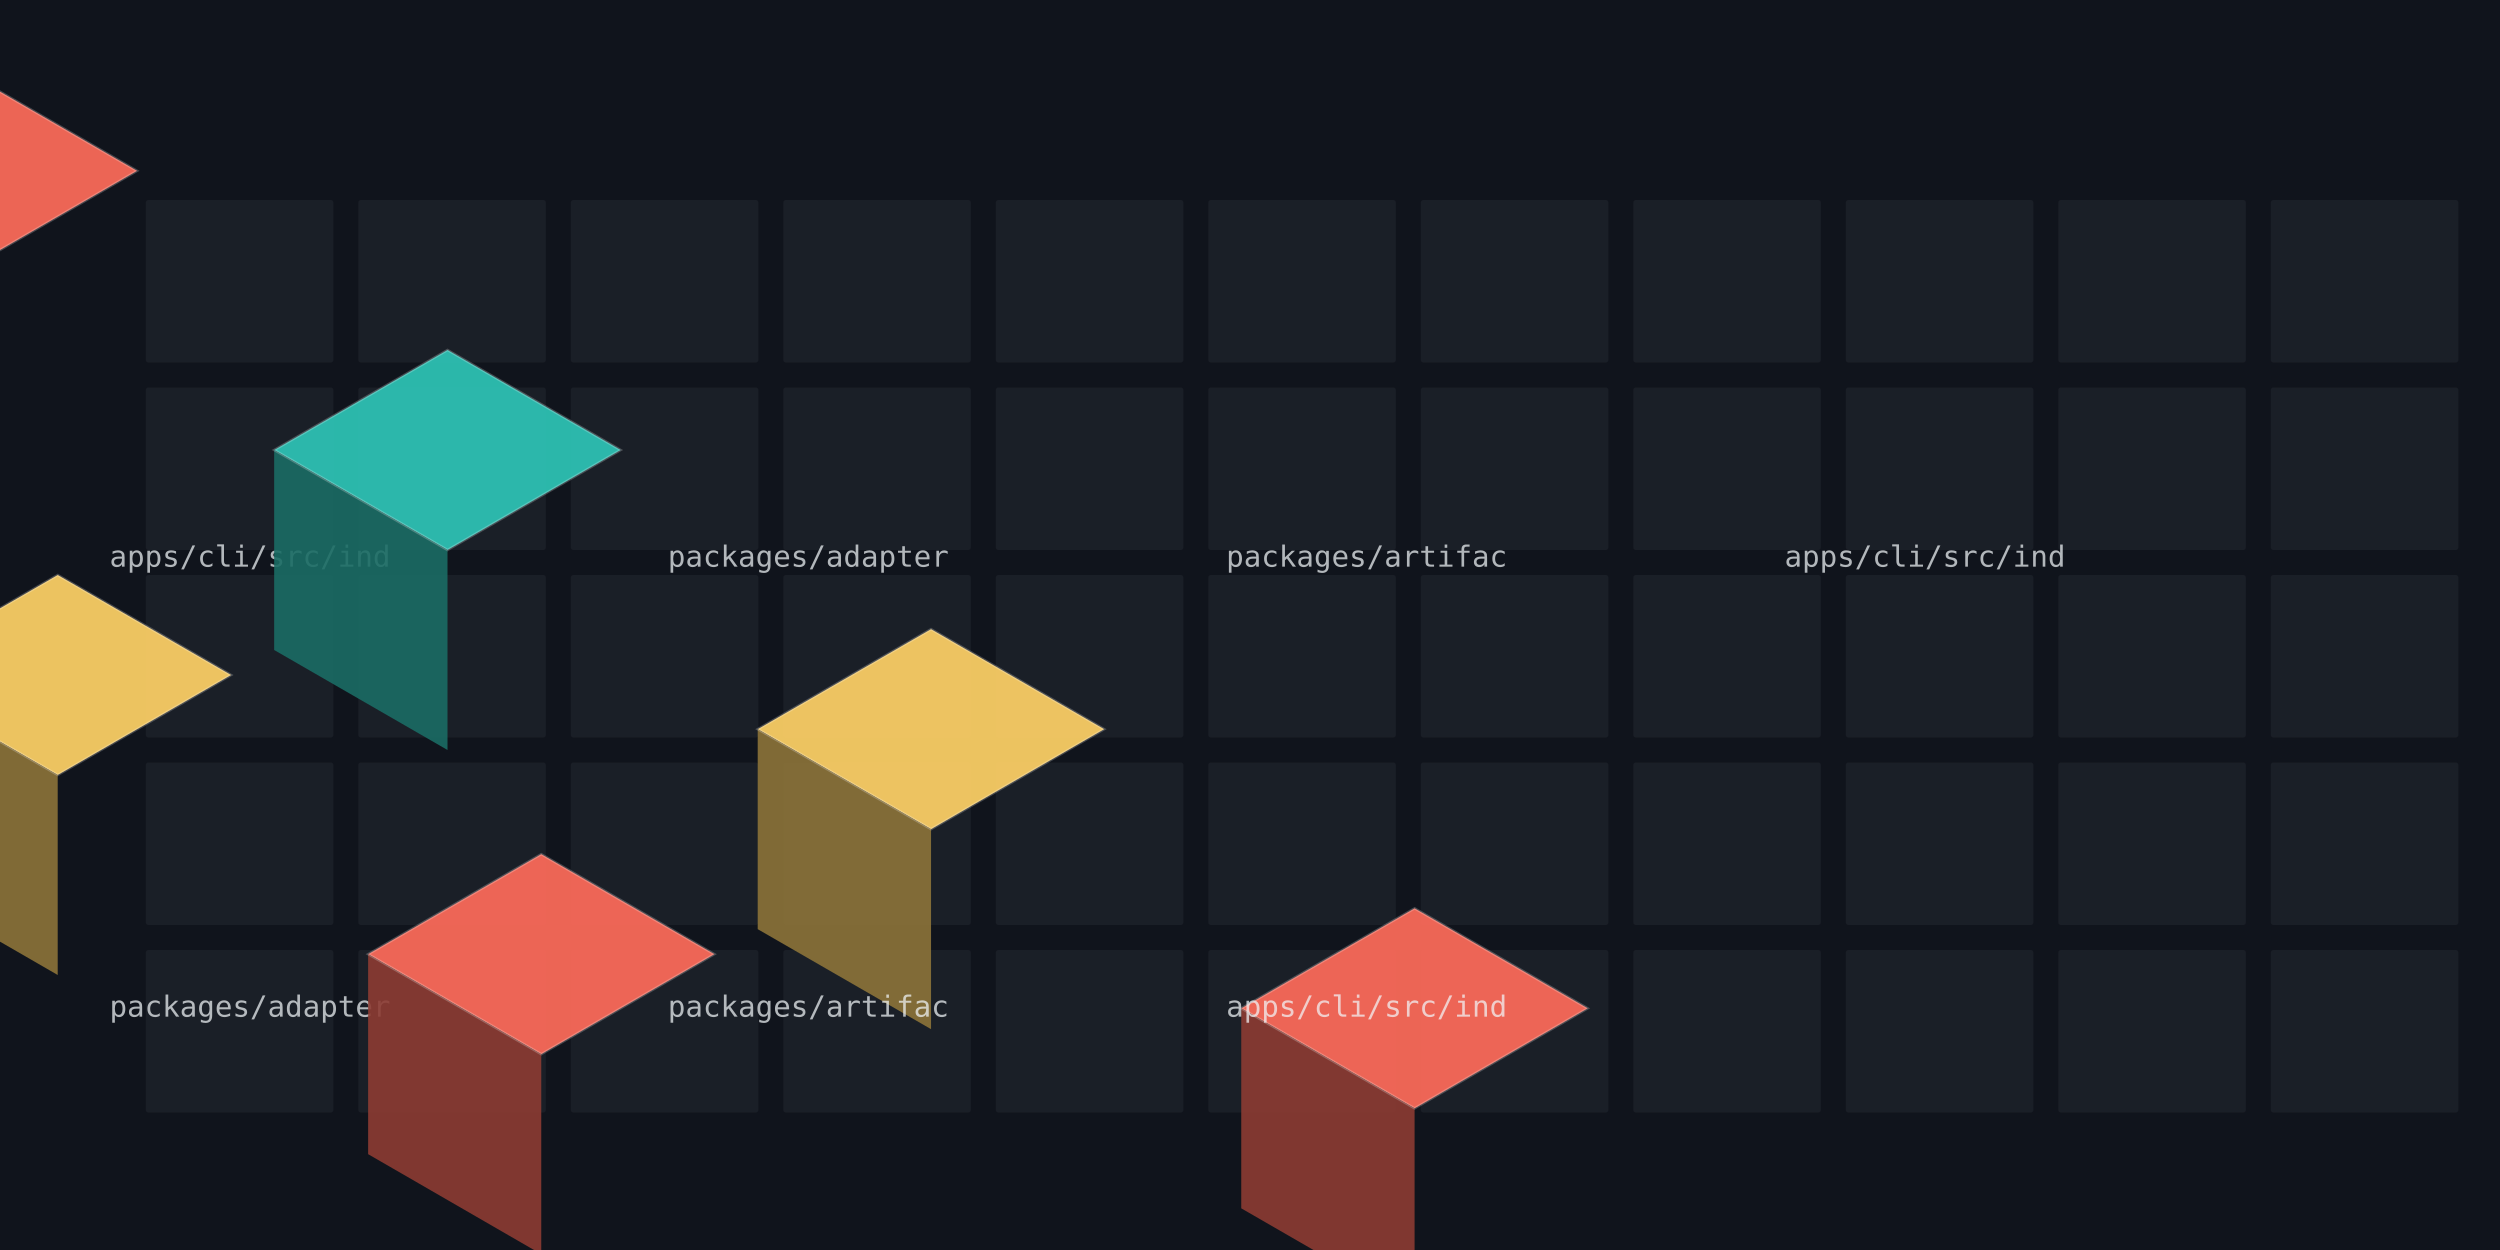
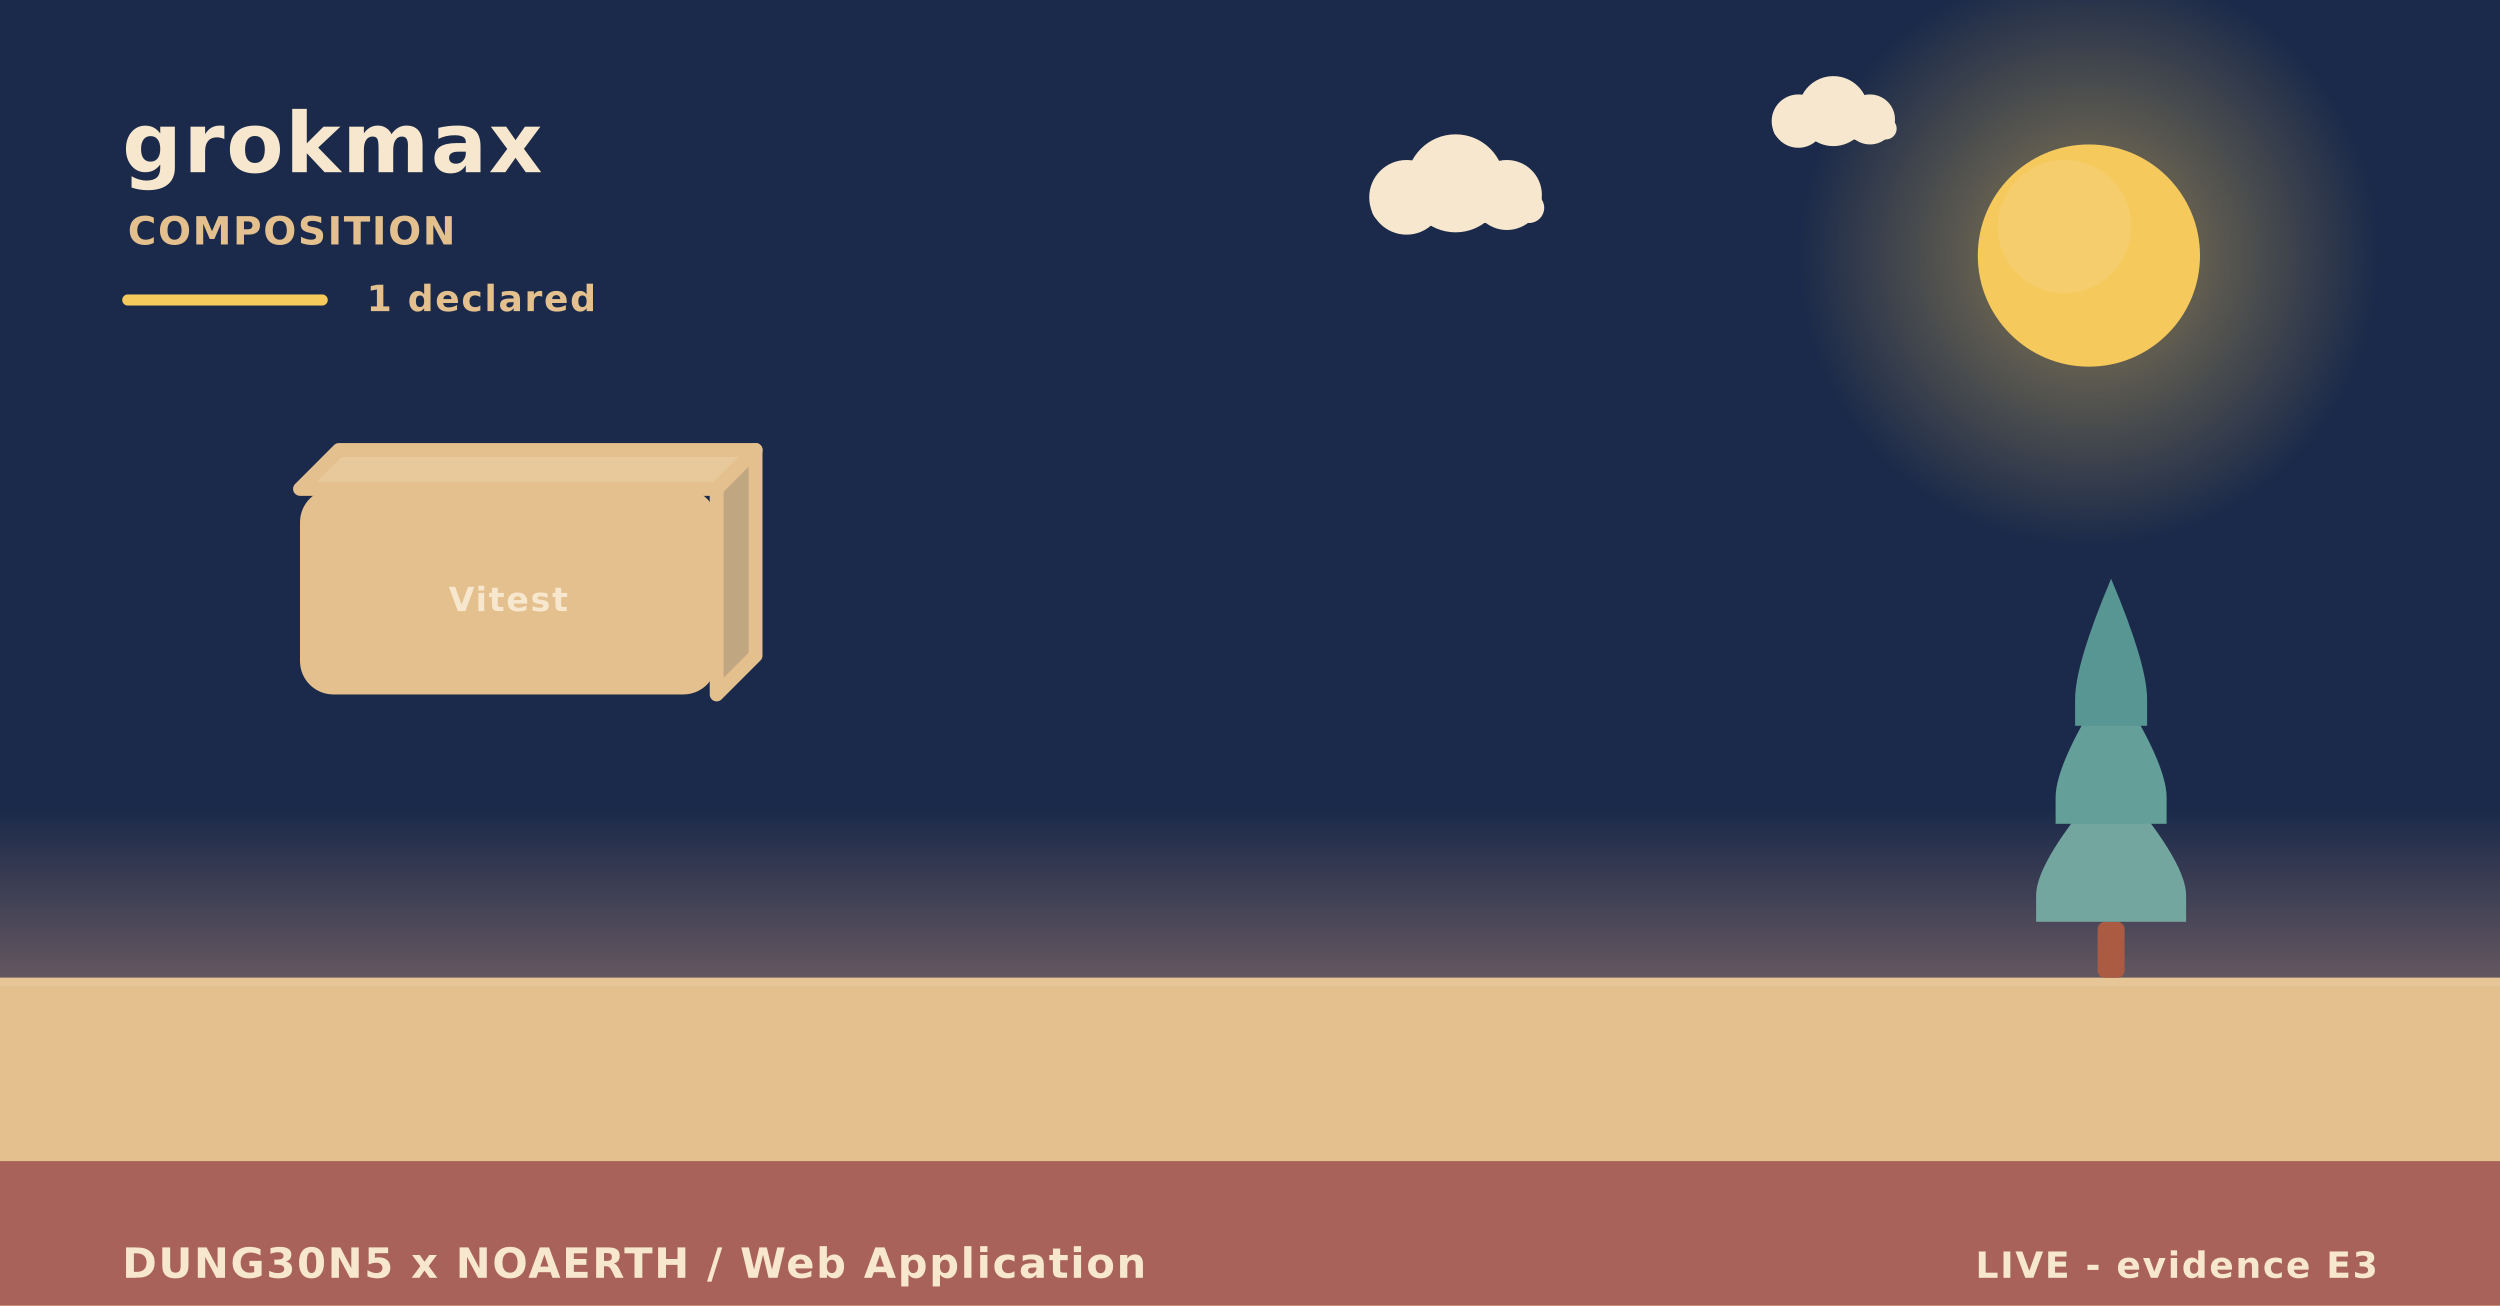
- <svg xmlns="http://www.w3.org/2000/svg" viewBox="0 0 1200 600" width="1200" height="600" role="img" aria-label="grokmax component map">
-   <rect width="1200" height="600" fill="#10141c" />
-   <defs>
-     <linearGradient id="gc" x1="0" y1="0" x2="1" y2="1">
-       <stop offset="0%" stop-color="#ff6b5a" />
-       <stop offset="100%" stop-color="#2ec4b6" />
-     </linearGradient>
-   </defs>
-   <rect x="70.00" y="96.00" width="90.00" height="78.00" rx="1.20" fill="#f2f5f9" opacity="0.05" />
-   <rect x="172.00" y="96.00" width="90.00" height="78.00" rx="1.20" fill="#f2f5f9" opacity="0.05" />
-   <rect x="274.00" y="96.00" width="90.00" height="78.00" rx="1.20" fill="#f2f5f9" opacity="0.05" />
-   <rect x="376.00" y="96.00" width="90.00" height="78.00" rx="1.20" fill="#f2f5f9" opacity="0.05" />
-   <rect x="478.00" y="96.00" width="90.00" height="78.00" rx="1.20" fill="#f2f5f9" opacity="0.05" />
-   <rect x="580.00" y="96.00" width="90.00" height="78.00" rx="1.20" fill="#f2f5f9" opacity="0.05" />
-   <rect x="682.00" y="96.00" width="90.00" height="78.00" rx="1.20" fill="#f2f5f9" opacity="0.05" />
-   <rect x="784.00" y="96.00" width="90.00" height="78.00" rx="1.20" fill="#f2f5f9" opacity="0.05" />
-   <rect x="886.00" y="96.00" width="90.00" height="78.00" rx="1.20" fill="#f2f5f9" opacity="0.05" />
-   <rect x="988.00" y="96.00" width="90.00" height="78.00" rx="1.20" fill="#f2f5f9" opacity="0.05" />
-   <rect x="1090.00" y="96.00" width="90.00" height="78.00" rx="1.20" fill="#f2f5f9" opacity="0.05" />
-   <rect x="70.00" y="186.00" width="90.00" height="78.00" rx="1.20" fill="#f2f5f9" opacity="0.05" />
-   <rect x="172.00" y="186.00" width="90.00" height="78.00" rx="1.20" fill="#f2f5f9" opacity="0.05" />
-   <rect x="274.00" y="186.00" width="90.00" height="78.00" rx="1.20" fill="#f2f5f9" opacity="0.05" />
-   <rect x="376.00" y="186.00" width="90.00" height="78.00" rx="1.20" fill="#f2f5f9" opacity="0.05" />
-   <rect x="478.00" y="186.00" width="90.00" height="78.00" rx="1.20" fill="#f2f5f9" opacity="0.05" />
-   <rect x="580.00" y="186.00" width="90.00" height="78.00" rx="1.20" fill="#f2f5f9" opacity="0.05" />
-   <rect x="682.00" y="186.00" width="90.00" height="78.00" rx="1.20" fill="#f2f5f9" opacity="0.05" />
-   <rect x="784.00" y="186.00" width="90.00" height="78.00" rx="1.20" fill="#f2f5f9" opacity="0.05" />
-   <rect x="886.00" y="186.00" width="90.00" height="78.00" rx="1.20" fill="#f2f5f9" opacity="0.05" />
-   <rect x="988.00" y="186.00" width="90.00" height="78.00" rx="1.20" fill="#f2f5f9" opacity="0.05" />
-   <rect x="1090.00" y="186.00" width="90.00" height="78.00" rx="1.20" fill="#f2f5f9" opacity="0.05" />
-   <rect x="70.00" y="276.00" width="90.00" height="78.00" rx="1.20" fill="#f2f5f9" opacity="0.05" />
-   <rect x="172.00" y="276.00" width="90.00" height="78.00" rx="1.20" fill="#f2f5f9" opacity="0.05" />
-   <rect x="274.00" y="276.00" width="90.00" height="78.00" rx="1.20" fill="#f2f5f9" opacity="0.05" />
-   <rect x="376.00" y="276.00" width="90.00" height="78.00" rx="1.20" fill="#f2f5f9" opacity="0.05" />
-   <rect x="478.00" y="276.00" width="90.00" height="78.00" rx="1.20" fill="#f2f5f9" opacity="0.05" />
-   <rect x="580.00" y="276.00" width="90.00" height="78.00" rx="1.20" fill="#f2f5f9" opacity="0.05" />
-   <rect x="682.00" y="276.00" width="90.00" height="78.00" rx="1.20" fill="#f2f5f9" opacity="0.05" />
-   <rect x="784.00" y="276.00" width="90.00" height="78.00" rx="1.20" fill="#f2f5f9" opacity="0.05" />
-   <rect x="886.00" y="276.00" width="90.00" height="78.00" rx="1.20" fill="#f2f5f9" opacity="0.05" />
-   <rect x="988.00" y="276.00" width="90.00" height="78.00" rx="1.20" fill="#f2f5f9" opacity="0.05" />
-   <rect x="1090.00" y="276.00" width="90.00" height="78.00" rx="1.20" fill="#f2f5f9" opacity="0.05" />
-   <rect x="70.00" y="366.00" width="90.00" height="78.00" rx="1.20" fill="#f2f5f9" opacity="0.05" />
-   <rect x="172.00" y="366.00" width="90.00" height="78.00" rx="1.20" fill="#f2f5f9" opacity="0.05" />
-   <rect x="274.00" y="366.00" width="90.00" height="78.00" rx="1.20" fill="#f2f5f9" opacity="0.05" />
-   <rect x="376.00" y="366.00" width="90.00" height="78.00" rx="1.20" fill="#f2f5f9" opacity="0.05" />
-   <rect x="478.00" y="366.00" width="90.00" height="78.00" rx="1.20" fill="#f2f5f9" opacity="0.05" />
-   <rect x="580.00" y="366.00" width="90.00" height="78.00" rx="1.20" fill="#f2f5f9" opacity="0.05" />
-   <rect x="682.00" y="366.00" width="90.00" height="78.00" rx="1.20" fill="#f2f5f9" opacity="0.05" />
-   <rect x="784.00" y="366.00" width="90.00" height="78.00" rx="1.20" fill="#f2f5f9" opacity="0.05" />
-   <rect x="886.00" y="366.00" width="90.00" height="78.00" rx="1.20" fill="#f2f5f9" opacity="0.05" />
-   <rect x="988.00" y="366.00" width="90.00" height="78.00" rx="1.20" fill="#f2f5f9" opacity="0.05" />
-   <rect x="1090.00" y="366.00" width="90.00" height="78.00" rx="1.20" fill="#f2f5f9" opacity="0.05" />
-   <rect x="70.00" y="456.00" width="90.00" height="78.00" rx="1.20" fill="#f2f5f9" opacity="0.05" />
-   <rect x="172.00" y="456.00" width="90.00" height="78.00" rx="1.20" fill="#f2f5f9" opacity="0.05" />
-   <rect x="274.00" y="456.00" width="90.00" height="78.00" rx="1.20" fill="#f2f5f9" opacity="0.05" />
-   <rect x="376.00" y="456.00" width="90.00" height="78.00" rx="1.20" fill="#f2f5f9" opacity="0.05" />
-   <rect x="478.00" y="456.00" width="90.00" height="78.00" rx="1.20" fill="#f2f5f9" opacity="0.05" />
-   <rect x="580.00" y="456.00" width="90.00" height="78.00" rx="1.20" fill="#f2f5f9" opacity="0.05" />
-   <rect x="682.00" y="456.00" width="90.00" height="78.00" rx="1.20" fill="#f2f5f9" opacity="0.05" />
-   <rect x="784.00" y="456.00" width="90.00" height="78.00" rx="1.20" fill="#f2f5f9" opacity="0.05" />
-   <rect x="886.00" y="456.00" width="90.00" height="78.00" rx="1.20" fill="#f2f5f9" opacity="0.05" />
-   <rect x="988.00" y="456.00" width="90.00" height="78.00" rx="1.20" fill="#f2f5f9" opacity="0.05" />
-   <rect x="1090.00" y="456.00" width="90.00" height="78.00" rx="1.20" fill="#f2f5f9" opacity="0.05" />
-   <g transform="rotate(0 120 140)">
-     <polygon points="-17.3,34.0 65.8,82.0 -17.3,130.0 -100.5,82.0" fill="#ff6b5a" opacity="0.92" />
-     <polygon points="-100.5,82.0 -17.3,130.0 -17.3,226.0 -100.5,178.0" fill="#8c3b32" opacity="0.9" />
-     <polygon points="-17.3,34.0 65.8,82.0 -17.3,130.0 -100.5,82.0" fill="none" stroke="rgba(255,255,255,0.220)" stroke-width="1.2" />
-     <animateTransform attributeName="transform" type="rotate" values="-32.0 0.00 0.00 0.0 0.00 0.00" dur="7.65s" begin="0.0s" repeatCount="indefinite" />
+ <svg xmlns="http://www.w3.org/2000/svg" width="900" height="470" viewBox="0 0 900 470" role="img" aria-label="grokmax - how it is composed">
+   <linearGradient id="skyc" x1="0" y1="0" x2="0" y2="1">
+     <stop offset="0" stop-color="#1b2a4a" />
+     <stop offset="0.62" stop-color="#1b2a4a" />
+     <stop offset="1" stop-color="#f3ad8a" />
+   </linearGradient>
+   <rect width="900" height="470" fill="url(#skyc)" />
+   <radialGradient id="sunc">
+     <stop offset="0.35" stop-color="#f5c95c" stop-opacity="0.34" />
+     <stop offset="1" stop-color="#f5c95c" stop-opacity="0" />
+   </radialGradient>
+   <circle cx="752" cy="92" r="104" fill="url(#sunc)" />
+   <circle cx="752" cy="92" r="40" fill="#f5c95c" />
+   <circle cx="743.2" cy="81.6" r="24" fill="#f5d27e" opacity="0.5" />
+   <g>
+     <circle cx="524" cy="66" r="17.64" fill="#f6e7ce" />
+     <circle cx="506.36" cy="71.04" r="13.44" fill="#f6e7ce" />
+     <circle cx="542.48" cy="70.2" r="12.6" fill="#f6e7ce" />
+     <rect x="493.76" y="69.36" width="62.16" height="10.92" rx="5.46" fill="#f6e7ce" />
+     <animateTransform attributeName="transform" type="translate" values="0 0;24 0;0 0" dur="36s" begin="0s" repeatCount="indefinite" />
  </g>
-   <text x="120" y="272" font-family="ui-monospace,Menlo,monospace" font-size="14" fill="rgba(242,245,249,0.720)" text-anchor="middle">apps/cli/src/ind</text>
-   <g transform="rotate(0 388 140)">
-     <polygon points="214.8,168.0 297.9,216.0 214.8,264.0 131.6,216.0" fill="#2ec4b6" opacity="0.92" />
-     <polygon points="131.6,216.0 214.8,264.0 214.8,360.0 131.6,312.0" fill="#196c64" opacity="0.9" />
-     <polygon points="214.8,168.0 297.9,216.0 214.8,264.0 131.6,216.0" fill="none" stroke="rgba(255,255,255,0.220)" stroke-width="1.2" />
-     <animateTransform attributeName="transform" type="rotate" values="-32.0 0.00 0.00 0.0 0.00 0.00" dur="7.65s" begin="0.4s" repeatCount="indefinite" />
+   <g>
+     <circle cx="660" cy="40" r="12.6" fill="#f6e7ce" />
+     <circle cx="647.4" cy="43.6" r="9.6" fill="#f6e7ce" />
+     <circle cx="673.2" cy="43" r="9" fill="#f6e7ce" />
+     <rect x="638.4" y="42.4" width="44.4" height="7.8" rx="3.9" fill="#f6e7ce" />
+     <animateTransform attributeName="transform" type="translate" values="0 0;-18 0;0 0" dur="46s" begin="3s" repeatCount="indefinite" />
  </g>
-   <text x="388" y="272" font-family="ui-monospace,Menlo,monospace" font-size="14" fill="rgba(242,245,249,0.720)" text-anchor="middle">packages/adapter</text>
-   <g transform="rotate(0 656 140)">
-     <polygon points="446.9,302.0 530.0,350.0 446.9,398.0 363.7,350.0" fill="#ffd166" opacity="0.92" />
-     <polygon points="363.7,350.0 446.9,398.0 446.9,494.0 363.7,446.0" fill="#8c7338" opacity="0.9" />
-     <polygon points="446.9,302.0 530.0,350.0 446.9,398.0 363.7,350.0" fill="none" stroke="rgba(255,255,255,0.220)" stroke-width="1.2" />
-     <animateTransform attributeName="transform" type="rotate" values="-32.0 0.00 0.00 0.0 0.00 0.00" dur="7.65s" begin="0.8s" repeatCount="indefinite" />
+   <rect x="0" y="352" width="900" height="118" fill="#e3c08d" />
+   <rect x="0" y="352" width="900" height="3" fill="#e6c596" />
+   <text x="44" y="62" font-family="Verdana,DejaVu Sans,sans-serif" font-size="30" font-weight="700" letter-spacing="0.6" fill="#f6e7ce" text-anchor="start">grokmax</text>
+   <text x="46" y="88" font-family="Verdana,DejaVu Sans,sans-serif" font-size="14" font-weight="700" letter-spacing="0.6" fill="#e3c08d" text-anchor="start">COMPOSITION</text>
+   <rect x="44" y="106" width="74" height="4" rx="2" fill="#f5c95c" />
+   <text x="132" y="112" font-family="Verdana,DejaVu Sans,sans-serif" font-size="13" font-weight="700" letter-spacing="0.6" fill="#e3c08d" text-anchor="start">1 declared</text>
+   <g>
+     <path d="M108,176 L258,176 L272,162 L122,162 Z" fill="#e7c99b" stroke="#e3c08d" stroke-width="5" stroke-linejoin="round" />
+     <path d="M258,176 L272,162 L272,236 L258,250 Z" fill="#c1a682" stroke="#e3c08d" stroke-width="5" stroke-linejoin="round" />
+     <rect x="108" y="176" width="150" height="74" rx="12" fill="#e3c08d" />
+     <animateTransform attributeName="transform" type="translate" values="0 10;0 0" dur="0.75s" begin="0s" fill="freeze" />
  </g>
-   <text x="656" y="272" font-family="ui-monospace,Menlo,monospace" font-size="14" fill="rgba(242,245,249,0.720)" text-anchor="middle">packages/artifac</text>
-   <g transform="rotate(0 924 140)">
-     <polygon points="679.0,436.0 762.1,484.0 679.0,532.0 595.8,484.0" fill="#ff6b5a" opacity="0.92" />
-     <polygon points="595.8,484.0 679.0,532.0 679.0,628.0 595.8,580.0" fill="#8c3b32" opacity="0.9" />
-     <polygon points="679.0,436.0 762.1,484.0 679.0,532.0 595.8,484.0" fill="none" stroke="rgba(255,255,255,0.220)" stroke-width="1.2" />
-     <animateTransform attributeName="transform" type="rotate" values="-32.0 0.00 0.00 0.0 0.00 0.00" dur="7.65s" begin="1.2s" repeatCount="indefinite" />
-   </g>
-   <text x="924" y="272" font-family="ui-monospace,Menlo,monospace" font-size="14" fill="rgba(242,245,249,0.720)" text-anchor="middle">apps/cli/src/ind</text>
-   <g transform="rotate(0 120 356)">
-     <polygon points="-204.4,142.0 -121.2,190.0 -204.4,238.0 -287.5,190.0" fill="#2ec4b6" opacity="0.92" />
-     <polygon points="-287.5,190.0 -204.4,238.0 -204.4,334.0 -287.5,286.0" fill="#196c64" opacity="0.9" />
-     <polygon points="-204.4,142.0 -121.2,190.0 -204.4,238.0 -287.5,190.0" fill="none" stroke="rgba(255,255,255,0.220)" stroke-width="1.2" />
-     <animateTransform attributeName="transform" type="rotate" values="-32.0 0.00 0.00 0.0 0.00 0.00" dur="7.65s" begin="1.6s" repeatCount="indefinite" />
-   </g>
-   <text x="120" y="488" font-family="ui-monospace,Menlo,monospace" font-size="14" fill="rgba(242,245,249,0.720)" text-anchor="middle">packages/adapter</text>
-   <g transform="rotate(0 388 356)">
-     <polygon points="27.7,276.0 110.9,324.0 27.7,372.0 -55.4,324.0" fill="#ffd166" opacity="0.92" />
-     <polygon points="-55.4,324.0 27.7,372.0 27.7,468.0 -55.4,420.0" fill="#8c7338" opacity="0.9" />
-     <polygon points="27.7,276.0 110.9,324.0 27.7,372.0 -55.4,324.0" fill="none" stroke="rgba(255,255,255,0.220)" stroke-width="1.2" />
-     <animateTransform attributeName="transform" type="rotate" values="-32.0 0.00 0.00 0.0 0.00 0.00" dur="7.65s" begin="2.0s" repeatCount="indefinite" />
-   </g>
-   <text x="388" y="488" font-family="ui-monospace,Menlo,monospace" font-size="14" fill="rgba(242,245,249,0.720)" text-anchor="middle">packages/artifac</text>
-   <g transform="rotate(0 656 356)">
-     <polygon points="259.8,410.0 342.9,458.0 259.8,506.0 176.7,458.0" fill="#ff6b5a" opacity="0.92" />
-     <polygon points="176.7,458.0 259.8,506.0 259.8,602.0 176.7,554.0" fill="#8c3b32" opacity="0.9" />
-     <polygon points="259.8,410.0 342.9,458.0 259.8,506.0 176.7,458.0" fill="none" stroke="rgba(255,255,255,0.220)" stroke-width="1.2" />
-     <animateTransform attributeName="transform" type="rotate" values="-32.0 0.00 0.00 0.0 0.00 0.00" dur="7.65s" begin="2.4s" repeatCount="indefinite" />
-   </g>
-   <text x="656" y="488" font-family="ui-monospace,Menlo,monospace" font-size="14" fill="rgba(242,245,249,0.720)" text-anchor="middle">apps/cli/src/ind</text>
+   <text x="183" y="220" font-family="Verdana,DejaVu Sans,sans-serif" font-size="12" font-weight="700" letter-spacing="0.6" fill="#f6e7ce" text-anchor="middle">Vitest</text>
+   <rect x="755.14" y="331.84" width="9.72" height="20.16" rx="2.7" fill="#ac5b43" />
+   <path d="M760,278.92 Q733,309.61 733,322.31 Q733,331.84 733,331.84 L787,331.84 Q787,331.84 787,322.31 Q787,309.61 760,278.92 Z" fill="#74a6a0" />
+   <path d="M760,243.64 Q740.02,274.33 740.02,287.03 Q740.02,296.56 740.02,296.56 L779.98,296.56 Q779.98,296.56 779.98,287.03 Q779.98,274.33 760,243.64 Z" fill="#649f9a" />
+   <path d="M760,208.36 Q747.04,239.05 747.04,251.75 Q747.04,261.28 747.04,261.28 L772.96,261.28 Q772.96,261.28 772.96,251.75 Q772.96,239.05 760,208.36 Z" fill="#589694" />
+   <rect x="0" y="418" width="900" height="52" rx="0" fill="#a65c56" opacity="0.94" />
+   <text x="44" y="460" font-family="Verdana,DejaVu Sans,sans-serif" font-size="15" font-weight="700" letter-spacing="0.6" fill="#f6e7ce" text-anchor="start">DUNG30N5 x NOAERTH  /  Web Application</text>
+   <text x="856" y="460" font-family="Verdana,DejaVu Sans,sans-serif" font-size="13" font-weight="700" letter-spacing="0.6" fill="#f6e7ce" text-anchor="end">LIVE  -  evidence E3</text>
</svg>
